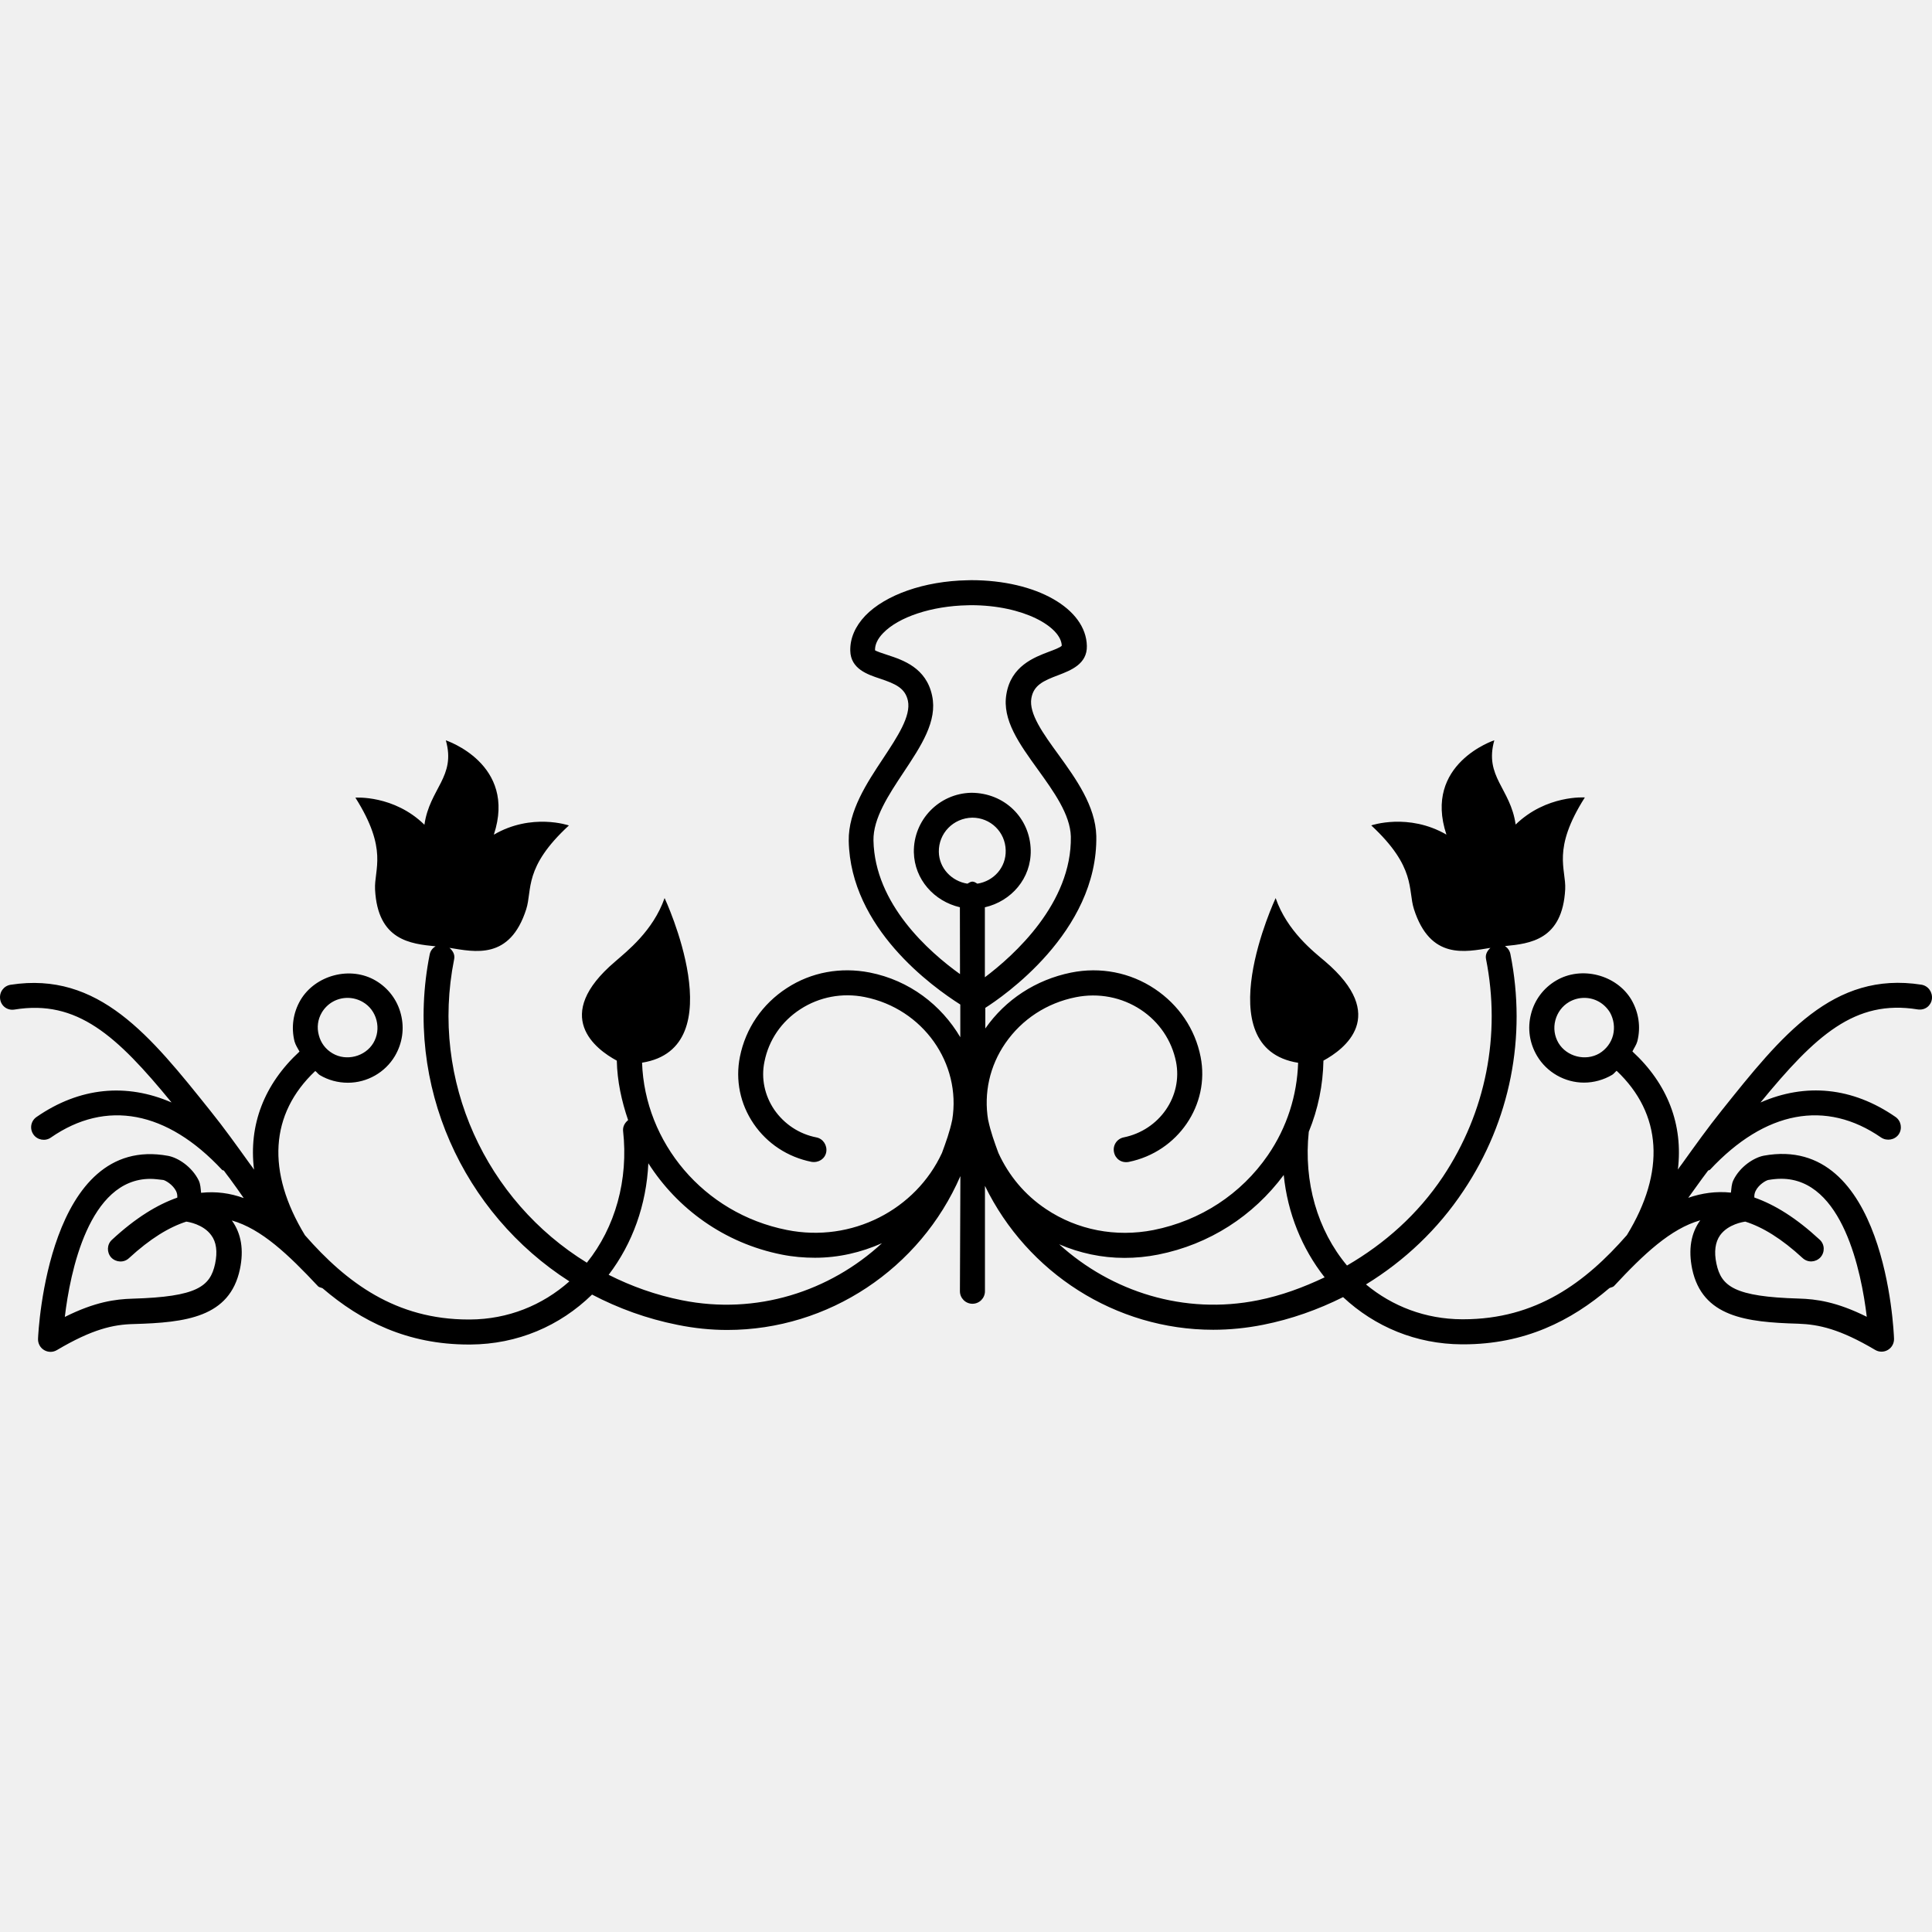
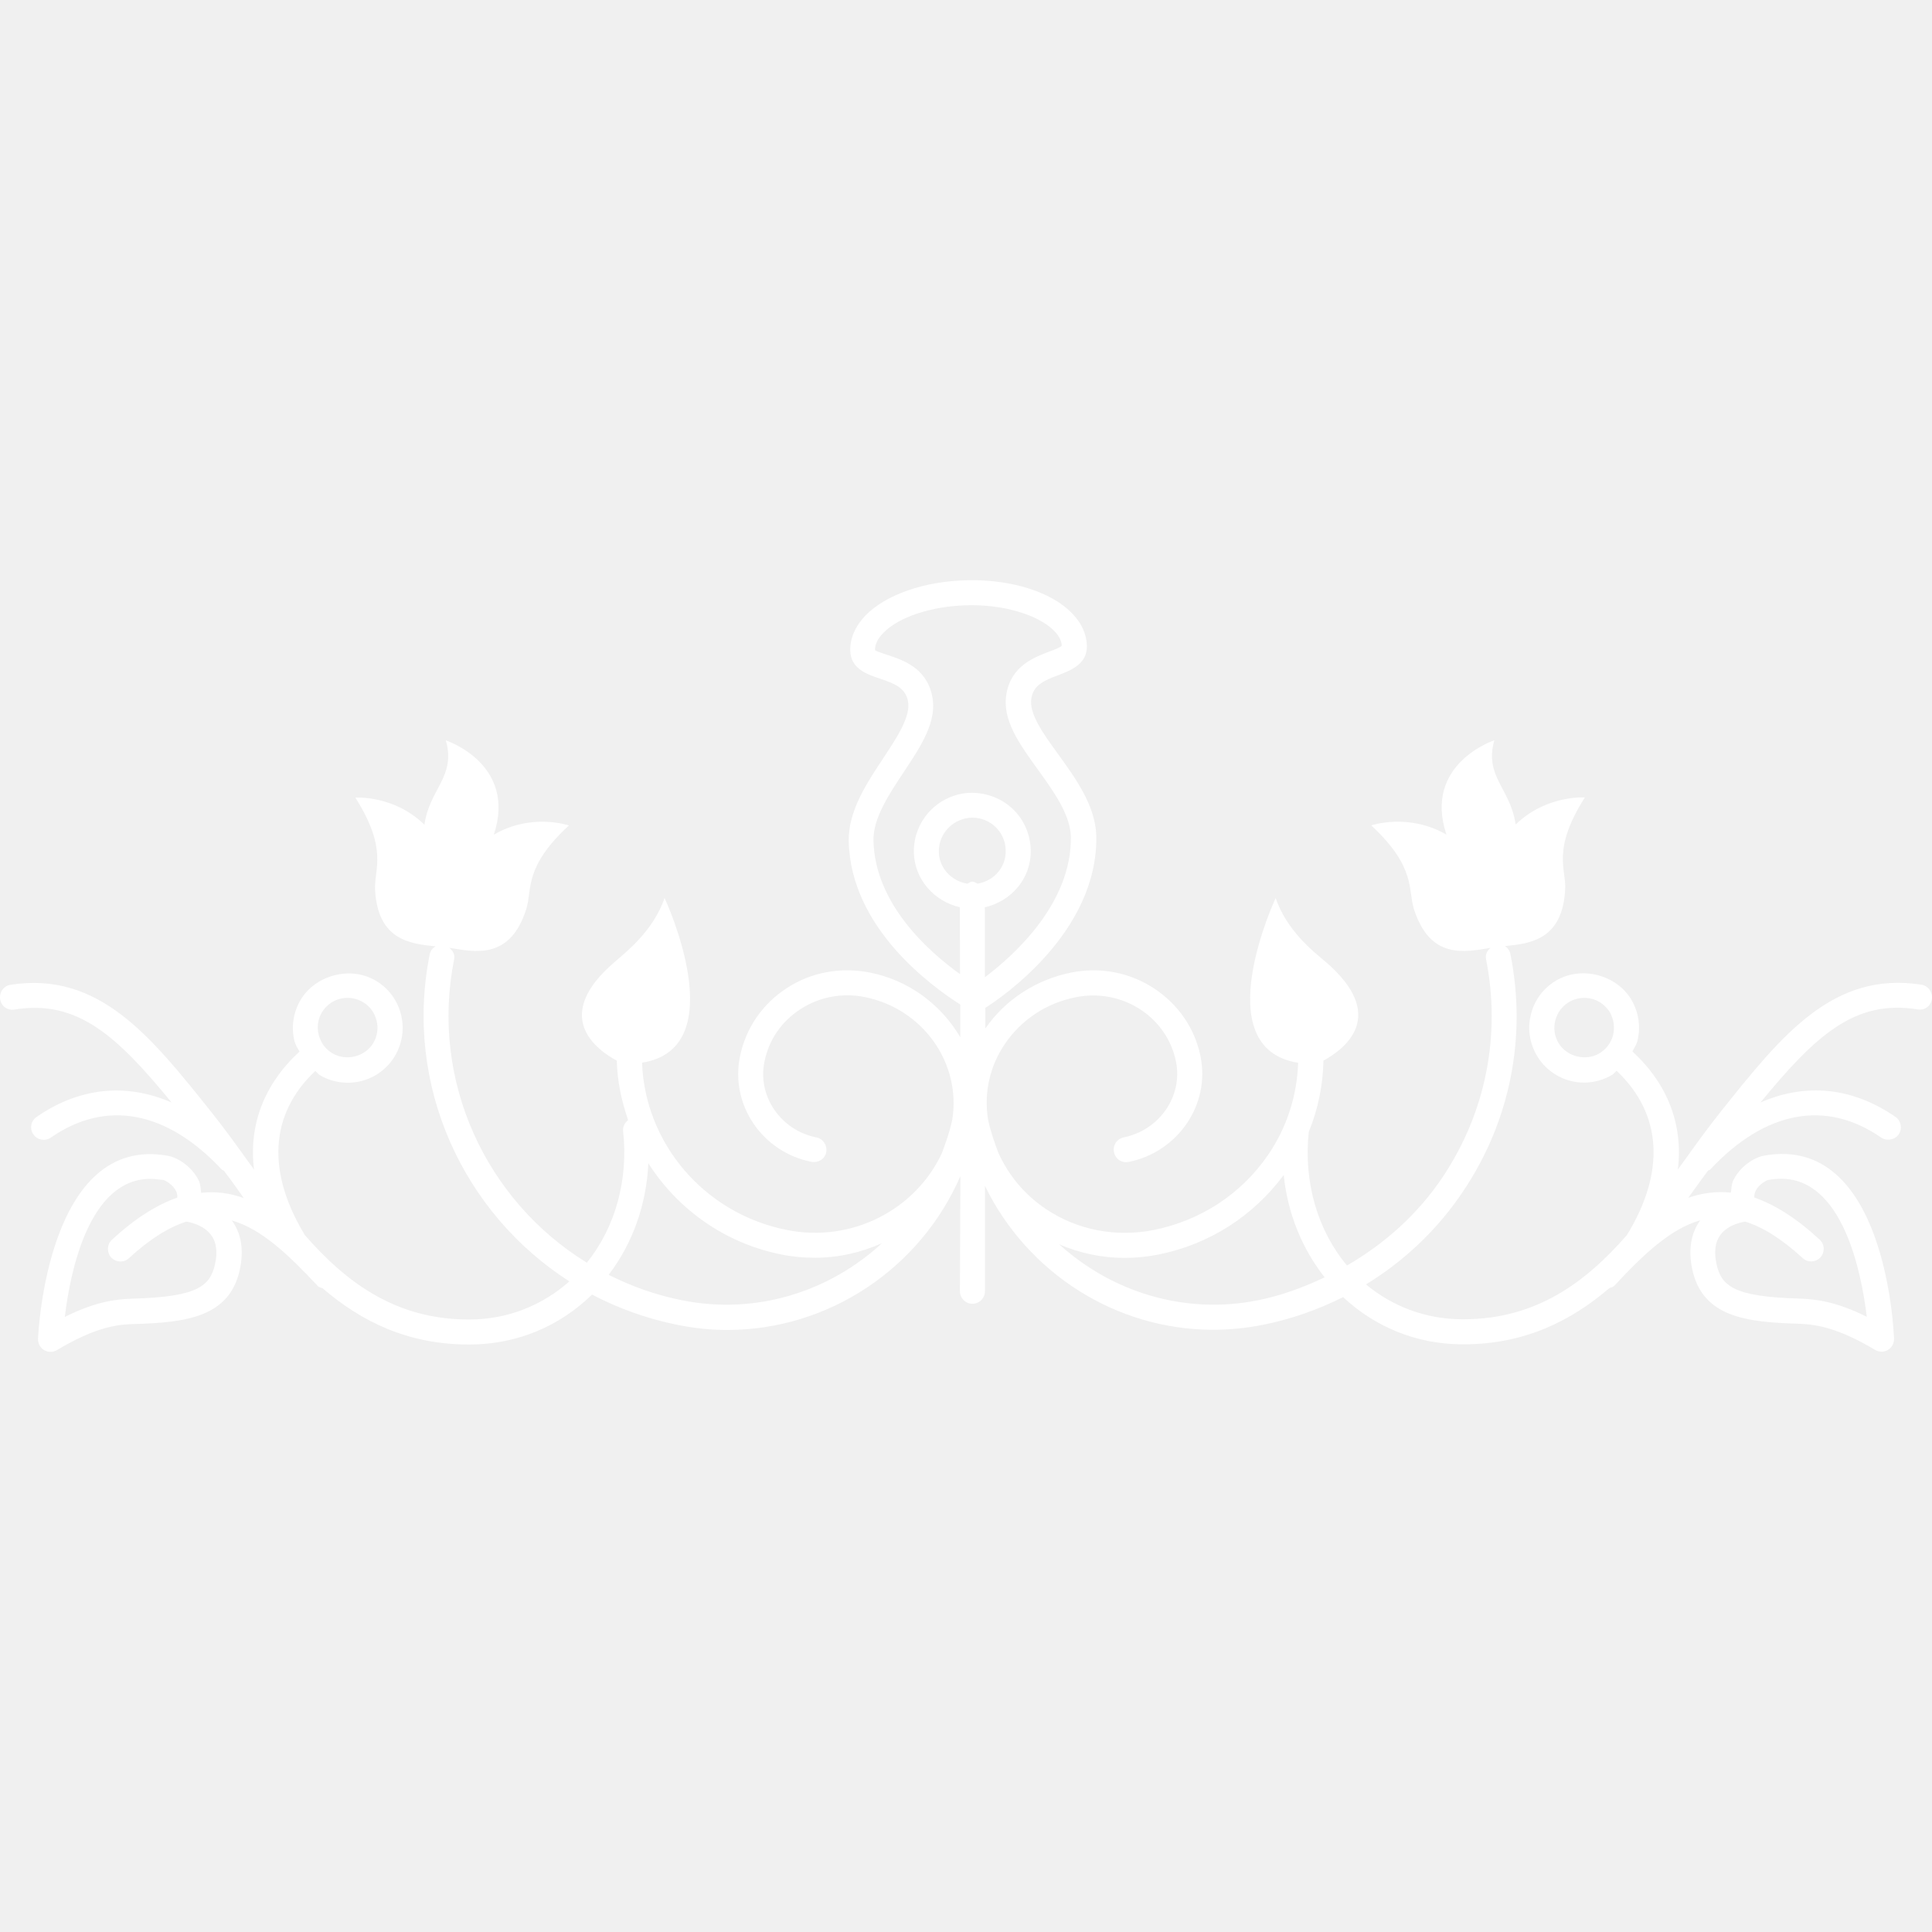
<svg xmlns="http://www.w3.org/2000/svg" version="1.1" id="Capa_1" x="0px" y="0px" width="240.688px" height="240.688px" viewBox="0 0 240.688 240.688" style="enable-background:new 0 0 240.688 240.688;" xml:space="preserve">
  <g>
    <g>
-       <path d="M239.359,122.671c-11.009-1.714-17.421,6.345-24.874,15.673c-1.693,2.107-3.301,4.36-4.944,6.649    c-0.165,0.231-0.354,0.463-0.512,0.707c0.67-5.56-1.242-10.632-5.663-14.712c0.207-0.427,0.487-0.804,0.615-1.267    c0.444-1.766,0.177-3.593-0.743-5.176c-1.851-3.117-6.235-4.25-9.377-2.387c-1.571,0.926-2.686,2.411-3.13,4.177    c-0.457,1.778-0.188,3.617,0.749,5.2c1.218,2.059,3.471,3.337,5.857,3.337c1.218,0,2.442-0.341,3.495-0.962    c0.22-0.128,0.365-0.354,0.566-0.512c5.669,5.358,6.107,12.599,1.279,20.472c-5.17,5.907-11.302,10.485-20.393,10.485    c-0.067,0-0.122,0-0.165,0c-4.536-0.023-8.652-1.607-11.946-4.341c4.798-2.941,8.963-6.875,12.147-11.667    c5.827-8.701,7.903-19.193,5.846-29.487c-0.085-0.438-0.348-0.78-0.676-0.999c3.105-0.305,7.167-0.743,7.502-7.079    c0.128-2.53-1.693-4.932,2.447-11.435c0,0-4.786-0.341-8.622,3.374c-0.627-4.506-3.934-5.952-2.655-10.498    c0,0-8.896,2.923-5.967,11.752c-4.737-2.737-9.365-1.147-9.365-1.147c5.633,5.228,4.542,8.013,5.322,10.439    c2.033,6.333,6.369,5.325,9.523,4.82c-0.39,0.356-0.658,0.828-0.549,1.376c1.888,9.478-0.024,19.11-5.37,27.136    c-3.118,4.664-7.24,8.33-11.947,11.059c-3.678-4.396-5.425-10.4-4.762-16.66c1.163-2.825,1.772-5.84,1.827-8.866    c2.606-1.419,8.189-5.56,0.201-12.367c-1.443-1.218-4.726-3.766-6.156-7.882c0,0-8.757,18.69,2.801,20.518    c-0.128,4.037-1.376,8.037-3.763,11.508c-3.331,4.848-8.397,8.16-14.255,9.329c-4.695,0.919-9.475,0.012-13.381-2.606    c-2.671-1.777-4.665-4.201-5.943-7.002c-0.487-1.328-0.971-2.655-1.267-4.08c0-0.012-0.012-0.012-0.012-0.024    c-0.548-3.337,0.183-6.71,2.146-9.56c2.058-2.984,5.169-5.018,8.781-5.736c2.825-0.561,5.724-0.012,8.11,1.57    c2.29,1.523,3.836,3.824,4.372,6.467c0.858,4.299-2.058,8.525-6.516,9.427c-0.84,0.17-1.388,0.986-1.211,1.839    c0.164,0.828,0.913,1.389,1.839,1.218c6.119-1.242,10.138-7.112,8.951-13.092c-0.683-3.478-2.729-6.467-5.7-8.458    c-3.075-2.058-6.795-2.773-10.448-2.034c-4.375,0.892-8.16,3.355-10.672,6.959v-2.569c2.013-1.278,14.045-9.414,13.825-21.425    c-0.104-3.727-2.539-7.115-4.7-10.104c-1.918-2.634-3.721-5.127-3.389-7.042c0.28-1.608,1.458-2.168,3.389-2.887    c1.504-0.584,3.58-1.364,3.525-3.629c-0.098-4.664-6.284-8.193-14.41-8.193l-0.499,0.013c-5.325,0.101-10.181,1.802-12.702,4.421    c-1.251,1.315-1.9,2.825-1.863,4.359c0.049,2.262,2.152,2.959,3.693,3.471c1.942,0.652,3.148,1.176,3.489,2.765    c0.393,1.9-1.291,4.457-3.084,7.17c-2.034,3.069-4.348,6.552-4.29,10.275c0.204,10.888,10.437,18.194,13.899,20.393v4.073    c-2.366-4.006-6.336-7.087-11.292-8.062c-3.611-0.703-7.271-0.049-10.321,1.942c-3.06,1.985-5.13,5.018-5.842,8.549    c-0.585,2.917,0.024,5.883,1.714,8.361c1.689,2.472,4.253,4.146,7.204,4.736c0.898,0.141,1.677-0.383,1.833-1.199    c0.155-0.846-0.387-1.687-1.215-1.845c-2.165-0.42-4.021-1.669-5.252-3.446c-1.202-1.766-1.665-3.909-1.227-5.992    c0.536-2.697,2.131-5.023,4.481-6.539c2.363-1.535,5.228-2.07,8.013-1.511c7.258,1.456,12.047,8.251,10.9,15.296    c0,0.013-0.012,0.024-0.012,0.037c-0.292,1.431-0.78,2.758-1.267,4.086c-3.254,7.045-11.204,11.234-19.336,9.596    c-10.406-2.07-17.688-10.924-18.027-20.837c11.554-1.827,2.807-20.511,2.807-20.511c-1.44,4.117-4.725,6.653-6.159,7.913    c-7.989,6.79-2.414,10.931,0.204,12.343c0.058,2.569,0.6,5.036,1.41,7.411c-0.387,0.316-0.661,0.755-0.63,1.303    c0.694,6.145-0.977,12.062-4.509,16.459c-12.501-7.685-19.577-22.591-16.535-37.802c0.125-0.581-0.161-1.06-0.584-1.422    c3.142,0.497,7.526,1.559,9.563-4.807c0.779-2.439-0.354-5.212,5.319-10.44c0,0-4.637-1.607-9.353,1.148    c2.92-8.83-5.979-11.752-5.979-11.752c1.291,4.545-2.024,5.992-2.667,10.513c-3.812-3.73-8.601-3.374-8.601-3.374    c4.116,6.503,2.32,8.915,2.451,11.448c0.332,6.36,4.442,6.759,7.545,7.075c-0.372,0.207-0.648,0.551-0.74,1.011    c-3.249,16.298,4.177,32.264,17.403,40.728c-3.367,2.99-7.657,4.725-12.385,4.75c-0.061,0-0.131,0-0.161,0    c-9.061,0-15.208-4.573-20.396-10.498c-4.808-7.904-4.384-15.113,1.285-20.46c0.207,0.146,0.35,0.384,0.566,0.512    c1.054,0.627,2.259,0.95,3.499,0.95c2.402,0,4.64-1.279,5.854-3.325c0.938-1.595,1.206-3.435,0.749-5.212    c-0.441-1.754-1.559-3.252-3.13-4.178c-3.136-1.863-7.52-0.715-9.377,2.412c-0.917,1.57-1.185,3.397-0.743,5.163    c0.131,0.45,0.387,0.841,0.618,1.255c-4.421,4.079-6.354,9.17-5.663,14.711c-0.161-0.244-0.341-0.475-0.511-0.706    c-1.644-2.29-3.255-4.543-4.944-6.638c-7.456-9.328-13.898-17.394-24.877-15.686c-0.855,0.134-1.428,0.926-1.297,1.797    c0.131,0.87,0.91,1.431,1.784,1.291c7.806-1.279,12.745,3.245,19.57,11.575c-5.611-2.437-11.448-1.912-16.815,1.802    c-0.719,0.487-0.898,1.462-0.393,2.187c0.478,0.688,1.464,0.877,2.168,0.384c6.884-4.774,14.468-3.35,21.333,4.024    c0.073,0.062,0.155,0.049,0.228,0.098c0.244,0.359,0.493,0.651,0.737,0.986c0.572,0.792,1.172,1.607,1.732,2.43    c-1.689-0.615-3.446-0.858-5.312-0.657c-0.061-0.524-0.061-1.061-0.305-1.56c-0.84-1.681-2.53-2.801-3.797-3.044    c-14.945-2.753-16.176,21.811-16.212,22.797c-0.019,0.573,0.268,1.109,0.761,1.401c0.244,0.146,0.524,0.219,0.798,0.219    s0.548-0.073,0.792-0.219c4.403-2.606,7.015-3.19,9.579-3.246c6.479-0.183,11.947-0.834,13.219-6.825    c0.512-2.424,0.167-4.458-1.004-6.077c3.684,1.047,7.045,4.25,10.75,8.208c0.143,0.14,0.375,0.14,0.561,0.243    c4.789,4.104,10.555,7.003,18.207,7.003c0.082,0,0.131,0,0.207,0c5.849-0.037,11.122-2.289,15.15-6.223    c3.264,1.711,6.835,3.014,10.631,3.769c2.083,0.427,4.165,0.64,6.211,0.64c12.602,0,24.037-7.63,29.045-19.169l-0.058,14.347    c0,0.852,0.7,1.559,1.559,1.559c0.868,0,1.559-0.707,1.559-1.559v-13.129c5.276,10.839,16.289,17.927,28.431,17.927    c2.058,0,4.141-0.207,6.223-0.621c3.502-0.694,6.845-1.888,9.962-3.446c3.982,3.714,9.109,5.846,14.778,5.882    c0.067,0,0.128,0,0.189,0c7.66,0,13.426-2.917,18.206-7.003c0.195-0.104,0.408-0.104,0.566-0.243    c3.708-3.988,7.069-7.161,10.76-8.208c-1.169,1.607-1.504,3.641-1.011,6.064c1.272,5.992,6.74,6.637,13.219,6.82    c2.564,0.091,5.176,0.657,9.579,3.264c0.243,0.146,0.518,0.219,0.791,0.219c0.274,0,0.555-0.072,0.798-0.219    c0.493-0.293,0.779-0.828,0.761-1.4c-0.036-0.986-1.071-25.551-16.221-22.798c-1.249,0.243-2.966,1.364-3.788,3.044    c-0.243,0.5-0.243,1.035-0.311,1.559c-1.869-0.194-3.623,0.062-5.315,0.646c0.584-0.805,1.169-1.607,1.741-2.412    c0.244-0.341,0.493-0.645,0.737-0.986c0.072-0.049,0.17-0.036,0.231-0.098c6.862-7.355,14.431-8.78,21.33-4.006    c0.7,0.456,1.681,0.305,2.18-0.402c0.475-0.706,0.305-1.681-0.396-2.168c-5.39-3.732-11.223-4.256-16.824-1.802    c6.838-8.33,11.752-12.873,19.589-11.594c0.907,0.134,1.644-0.451,1.766-1.291C240.784,123.608,240.217,122.805,239.359,122.671z     M200.955,128.954c-0.243,0.963-0.864,1.767-1.705,2.277c-1.729,1.012-4.073,0.402-5.091-1.291    c-0.511-0.864-0.646-1.863-0.396-2.824c0.25-0.963,0.853-1.778,1.692-2.277c0.585-0.342,1.23-0.524,1.912-0.524    c1.328,0,2.509,0.683,3.209,1.827C201.045,126.994,201.192,127.992,200.955,128.954z M40.091,126.142    c0.682-1.145,1.885-1.827,3.212-1.827c0.661,0,1.328,0.183,1.909,0.524c0.858,0.499,1.452,1.314,1.696,2.277    c0.244,0.961,0.112,1.96-0.399,2.824c-1.017,1.693-3.355,2.303-5.075,1.291c-0.874-0.511-1.474-1.314-1.717-2.277    C39.455,127.992,39.586,126.994,40.091,126.142z M26.798,157.439c-0.612,2.825-2.226,4.116-10.263,4.348    c-2.177,0.062-4.701,0.396-8.46,2.277c0.654-5.535,2.986-17.202,10.656-17.202c0.518,0,1.06,0.08,1.62,0.141    c0.28,0.066,1.172,0.566,1.586,1.382c0.131,0.269,0.167,0.536,0.149,0.816c-2.509,0.883-5.194,2.521-8.144,5.255    c-0.636,0.584-0.655,1.57-0.088,2.204c0.6,0.621,1.583,0.67,2.208,0.085c2.646-2.436,4.99-3.86,7.146-4.555    c0.244,0.031,2.11,0.323,3.105,1.688C26.954,154.724,27.115,155.93,26.798,157.439z M84.944,161.982    c-3.249-0.646-6.293-1.741-9.118-3.167c2.974-3.896,4.704-8.719,4.944-13.895c3.604,5.65,9.447,9.949,16.617,11.374    c1.397,0.28,2.771,0.396,4.146,0.396c2.944,0,5.757-0.664,8.345-1.814C103.373,160.886,94.239,163.857,84.944,161.982z     M119.597,121.355c-3.87-2.777-10.616-8.729-10.781-16.648c-0.049-2.764,1.891-5.687,3.766-8.513    c2.171-3.273,4.229-6.36,3.538-9.533c-0.731-3.474-3.629-4.433-5.55-5.063c-0.576-0.183-1.428-0.475-1.559-0.587    c-0.024-0.691,0.317-1.428,0.999-2.131c1.937-2.021,6.053-3.385,10.51-3.474l0.438-0.012c6.598,0,11.243,2.719,11.316,5.045    c-0.158,0.219-1.011,0.536-1.571,0.743c-1.891,0.715-4.746,1.799-5.325,5.286c-0.56,3.218,1.62,6.211,3.921,9.404    c1.97,2.737,4.028,5.587,4.107,8.342c0.14,8.318-7.101,14.821-10.711,17.534v-8.717c3.294-0.755,5.788-3.604,5.712-7.127    c-0.089-4.01-3.273-7.14-7.414-7.14c-4.028,0.088-7.212,3.41-7.146,7.413c0.076,3.398,2.539,6.104,5.736,6.848L119.597,121.355    L119.597,121.355z M121.762,110.087c-0.192-0.113-0.387-0.256-0.624-0.256c-0.231,0-0.399,0.143-0.618,0.256    c-1.97-0.304-3.529-1.939-3.56-3.958c-0.042-2.302,1.784-4.217,4.165-4.265c2.284,0,4.116,1.79,4.165,4.064    C125.349,108.057,123.802,109.771,121.762,110.087z M156.735,161.982c-9.219,1.863-18.285-1.072-24.782-6.966    c2.563,1.102,5.315,1.692,8.129,1.692c1.406,0,2.807-0.134,4.214-0.414c6.369-1.267,11.831-4.805,15.631-9.913    c0.48,4.762,2.271,9.158,5.096,12.75C162.392,160.374,159.67,161.397,156.735,161.982z M214.302,153.871    c1.005-1.376,2.91-1.656,3.13-1.681c2.167,0.688,4.512,2.119,7.143,4.543c0.651,0.597,1.613,0.535,2.21-0.086    c0.585-0.65,0.548-1.631-0.091-2.21c-2.947-2.728-5.614-4.366-8.136-5.249c-0.024-0.268,0.019-0.535,0.152-0.815    c0.396-0.816,1.303-1.315,1.571-1.37c0.566-0.098,1.108-0.152,1.626-0.152c7.666,0,9.998,11.667,10.655,17.195    c-3.763-1.875-6.302-2.21-8.464-2.271c-8.037-0.231-9.663-1.522-10.266-4.348C213.516,155.941,213.681,154.736,214.302,153.871z" />
+       <path fill="#ffffff" d="M239.359,122.671c-11.009-1.714-17.421,6.345-24.874,15.673c-1.693,2.107-3.301,4.36-4.944,6.649    c-0.165,0.231-0.354,0.463-0.512,0.707c0.67-5.56-1.242-10.632-5.663-14.712c0.207-0.427,0.487-0.804,0.615-1.267    c0.444-1.766,0.177-3.593-0.743-5.176c-1.851-3.117-6.235-4.25-9.377-2.387c-1.571,0.926-2.686,2.411-3.13,4.177    c-0.457,1.778-0.188,3.617,0.749,5.2c1.218,2.059,3.471,3.337,5.857,3.337c1.218,0,2.442-0.341,3.495-0.962    c0.22-0.128,0.365-0.354,0.566-0.512c5.669,5.358,6.107,12.599,1.279,20.472c-5.17,5.907-11.302,10.485-20.393,10.485    c-0.067,0-0.122,0-0.165,0c-4.536-0.023-8.652-1.607-11.946-4.341c4.798-2.941,8.963-6.875,12.147-11.667    c5.827-8.701,7.903-19.193,5.846-29.487c-0.085-0.438-0.348-0.78-0.676-0.999c3.105-0.305,7.167-0.743,7.502-7.079    c0.128-2.53-1.693-4.932,2.447-11.435c0,0-4.786-0.341-8.622,3.374c-0.627-4.506-3.934-5.952-2.655-10.498    c0,0-8.896,2.923-5.967,11.752c-4.737-2.737-9.365-1.147-9.365-1.147c5.633,5.228,4.542,8.013,5.322,10.439    c2.033,6.333,6.369,5.325,9.523,4.82c-0.39,0.356-0.658,0.828-0.549,1.376c1.888,9.478-0.024,19.11-5.37,27.136    c-3.118,4.664-7.24,8.33-11.947,11.059c-3.678-4.396-5.425-10.4-4.762-16.66c1.163-2.825,1.772-5.84,1.827-8.866    c2.606-1.419,8.189-5.56,0.201-12.367c-1.443-1.218-4.726-3.766-6.156-7.882c0,0-8.757,18.69,2.801,20.518    c-0.128,4.037-1.376,8.037-3.763,11.508c-3.331,4.848-8.397,8.16-14.255,9.329c-4.695,0.919-9.475,0.012-13.381-2.606    c-2.671-1.777-4.665-4.201-5.943-7.002c-0.487-1.328-0.971-2.655-1.267-4.08c0-0.012-0.012-0.012-0.012-0.024    c-0.548-3.337,0.183-6.71,2.146-9.56c2.058-2.984,5.169-5.018,8.781-5.736c2.825-0.561,5.724-0.012,8.11,1.57    c2.29,1.523,3.836,3.824,4.372,6.467c0.858,4.299-2.058,8.525-6.516,9.427c-0.84,0.17-1.388,0.986-1.211,1.839    c0.164,0.828,0.913,1.389,1.839,1.218c6.119-1.242,10.138-7.112,8.951-13.092c-0.683-3.478-2.729-6.467-5.7-8.458    c-3.075-2.058-6.795-2.773-10.448-2.034c-4.375,0.892-8.16,3.355-10.672,6.959v-2.569c2.013-1.278,14.045-9.414,13.825-21.425    c-0.104-3.727-2.539-7.115-4.7-10.104c-1.918-2.634-3.721-5.127-3.389-7.042c0.28-1.608,1.458-2.168,3.389-2.887    c1.504-0.584,3.58-1.364,3.525-3.629c-0.098-4.664-6.284-8.193-14.41-8.193l-0.499,0.013c-5.325,0.101-10.181,1.802-12.702,4.421    c-1.251,1.315-1.9,2.825-1.863,4.359c0.049,2.262,2.152,2.959,3.693,3.471c1.942,0.652,3.148,1.176,3.489,2.765    c0.393,1.9-1.291,4.457-3.084,7.17c-2.034,3.069-4.348,6.552-4.29,10.275c0.204,10.888,10.437,18.194,13.899,20.393v4.073    c-2.366-4.006-6.336-7.087-11.292-8.062c-3.611-0.703-7.271-0.049-10.321,1.942c-3.06,1.985-5.13,5.018-5.842,8.549    c-0.585,2.917,0.024,5.883,1.714,8.361c1.689,2.472,4.253,4.146,7.204,4.736c0.898,0.141,1.677-0.383,1.833-1.199    c0.155-0.846-0.387-1.687-1.215-1.845c-2.165-0.42-4.021-1.669-5.252-3.446c-1.202-1.766-1.665-3.909-1.227-5.992    c0.536-2.697,2.131-5.023,4.481-6.539c2.363-1.535,5.228-2.07,8.013-1.511c7.258,1.456,12.047,8.251,10.9,15.296    c0,0.013-0.012,0.024-0.012,0.037c-0.292,1.431-0.78,2.758-1.267,4.086c-3.254,7.045-11.204,11.234-19.336,9.596    c-10.406-2.07-17.688-10.924-18.027-20.837c11.554-1.827,2.807-20.511,2.807-20.511c-1.44,4.117-4.725,6.653-6.159,7.913    c-7.989,6.79-2.414,10.931,0.204,12.343c0.058,2.569,0.6,5.036,1.41,7.411c-0.387,0.316-0.661,0.755-0.63,1.303    c0.694,6.145-0.977,12.062-4.509,16.459c-12.501-7.685-19.577-22.591-16.535-37.802c0.125-0.581-0.161-1.06-0.584-1.422    c3.142,0.497,7.526,1.559,9.563-4.807c0.779-2.439-0.354-5.212,5.319-10.44c0,0-4.637-1.607-9.353,1.148    c2.92-8.83-5.979-11.752-5.979-11.752c1.291,4.545-2.024,5.992-2.667,10.513c-3.812-3.73-8.601-3.374-8.601-3.374    c4.116,6.503,2.32,8.915,2.451,11.448c0.332,6.36,4.442,6.759,7.545,7.075c-0.372,0.207-0.648,0.551-0.74,1.011    c-3.249,16.298,4.177,32.264,17.403,40.728c-3.367,2.99-7.657,4.725-12.385,4.75c-0.061,0-0.131,0-0.161,0    c-9.061,0-15.208-4.573-20.396-10.498c-4.808-7.904-4.384-15.113,1.285-20.46c0.207,0.146,0.35,0.384,0.566,0.512    c1.054,0.627,2.259,0.95,3.499,0.95c2.402,0,4.64-1.279,5.854-3.325c0.938-1.595,1.206-3.435,0.749-5.212    c-0.441-1.754-1.559-3.252-3.13-4.178c-3.136-1.863-7.52-0.715-9.377,2.412c-0.917,1.57-1.185,3.397-0.743,5.163    c0.131,0.45,0.387,0.841,0.618,1.255c-4.421,4.079-6.354,9.17-5.663,14.711c-0.161-0.244-0.341-0.475-0.511-0.706    c-1.644-2.29-3.255-4.543-4.944-6.638c-7.456-9.328-13.898-17.394-24.877-15.686c-0.855,0.134-1.428,0.926-1.297,1.797    c0.131,0.87,0.91,1.431,1.784,1.291c7.806-1.279,12.745,3.245,19.57,11.575c-5.611-2.437-11.448-1.912-16.815,1.802    c-0.719,0.487-0.898,1.462-0.393,2.187c0.478,0.688,1.464,0.877,2.168,0.384c6.884-4.774,14.468-3.35,21.333,4.024    c0.073,0.062,0.155,0.049,0.228,0.098c0.244,0.359,0.493,0.651,0.737,0.986c0.572,0.792,1.172,1.607,1.732,2.43    c-1.689-0.615-3.446-0.858-5.312-0.657c-0.061-0.524-0.061-1.061-0.305-1.56c-0.84-1.681-2.53-2.801-3.797-3.044    c-14.945-2.753-16.176,21.811-16.212,22.797c-0.019,0.573,0.268,1.109,0.761,1.401c0.244,0.146,0.524,0.219,0.798,0.219    s0.548-0.073,0.792-0.219c4.403-2.606,7.015-3.19,9.579-3.246c6.479-0.183,11.947-0.834,13.219-6.825    c0.512-2.424,0.167-4.458-1.004-6.077c3.684,1.047,7.045,4.25,10.75,8.208c0.143,0.14,0.375,0.14,0.561,0.243    c4.789,4.104,10.555,7.003,18.207,7.003c0.082,0,0.131,0,0.207,0c5.849-0.037,11.122-2.289,15.15-6.223    c3.264,1.711,6.835,3.014,10.631,3.769c2.083,0.427,4.165,0.64,6.211,0.64c12.602,0,24.037-7.63,29.045-19.169l-0.058,14.347    c0,0.852,0.7,1.559,1.559,1.559c0.868,0,1.559-0.707,1.559-1.559v-13.129c5.276,10.839,16.289,17.927,28.431,17.927    c2.058,0,4.141-0.207,6.223-0.621c3.502-0.694,6.845-1.888,9.962-3.446c3.982,3.714,9.109,5.846,14.778,5.882    c0.067,0,0.128,0,0.189,0c7.66,0,13.426-2.917,18.206-7.003c0.195-0.104,0.408-0.104,0.566-0.243    c3.708-3.988,7.069-7.161,10.76-8.208c-1.169,1.607-1.504,3.641-1.011,6.064c1.272,5.992,6.74,6.637,13.219,6.82    c2.564,0.091,5.176,0.657,9.579,3.264c0.243,0.146,0.518,0.219,0.791,0.219c0.274,0,0.555-0.072,0.798-0.219    c0.493-0.293,0.779-0.828,0.761-1.4c-0.036-0.986-1.071-25.551-16.221-22.798c-1.249,0.243-2.966,1.364-3.788,3.044    c-0.243,0.5-0.243,1.035-0.311,1.559c-1.869-0.194-3.623,0.062-5.315,0.646c0.584-0.805,1.169-1.607,1.741-2.412    c0.244-0.341,0.493-0.645,0.737-0.986c0.072-0.049,0.17-0.036,0.231-0.098c6.862-7.355,14.431-8.78,21.33-4.006    c0.7,0.456,1.681,0.305,2.18-0.402c0.475-0.706,0.305-1.681-0.396-2.168c-5.39-3.732-11.223-4.256-16.824-1.802    c6.838-8.33,11.752-12.873,19.589-11.594c0.907,0.134,1.644-0.451,1.766-1.291C240.784,123.608,240.217,122.805,239.359,122.671z     M200.955,128.954c-0.243,0.963-0.864,1.767-1.705,2.277c-1.729,1.012-4.073,0.402-5.091-1.291    c-0.511-0.864-0.646-1.863-0.396-2.824c0.25-0.963,0.853-1.778,1.692-2.277c0.585-0.342,1.23-0.524,1.912-0.524    c1.328,0,2.509,0.683,3.209,1.827C201.045,126.994,201.192,127.992,200.955,128.954z M40.091,126.142    c0.682-1.145,1.885-1.827,3.212-1.827c0.661,0,1.328,0.183,1.909,0.524c0.858,0.499,1.452,1.314,1.696,2.277    c0.244,0.961,0.112,1.96-0.399,2.824c-1.017,1.693-3.355,2.303-5.075,1.291c-0.874-0.511-1.474-1.314-1.717-2.277    C39.455,127.992,39.586,126.994,40.091,126.142z M26.798,157.439c-0.612,2.825-2.226,4.116-10.263,4.348    c-2.177,0.062-4.701,0.396-8.46,2.277c0.654-5.535,2.986-17.202,10.656-17.202c0.518,0,1.06,0.08,1.62,0.141    c0.28,0.066,1.172,0.566,1.586,1.382c0.131,0.269,0.167,0.536,0.149,0.816c-2.509,0.883-5.194,2.521-8.144,5.255    c-0.636,0.584-0.655,1.57-0.088,2.204c0.6,0.621,1.583,0.67,2.208,0.085c2.646-2.436,4.99-3.86,7.146-4.555    c0.244,0.031,2.11,0.323,3.105,1.688C26.954,154.724,27.115,155.93,26.798,157.439z M84.944,161.982    c-3.249-0.646-6.293-1.741-9.118-3.167c2.974-3.896,4.704-8.719,4.944-13.895c3.604,5.65,9.447,9.949,16.617,11.374    c1.397,0.28,2.771,0.396,4.146,0.396c2.944,0,5.757-0.664,8.345-1.814C103.373,160.886,94.239,163.857,84.944,161.982z     M119.597,121.355c-3.87-2.777-10.616-8.729-10.781-16.648c-0.049-2.764,1.891-5.687,3.766-8.513    c2.171-3.273,4.229-6.36,3.538-9.533c-0.731-3.474-3.629-4.433-5.55-5.063c-0.576-0.183-1.428-0.475-1.559-0.587    c-0.024-0.691,0.317-1.428,0.999-2.131c1.937-2.021,6.053-3.385,10.51-3.474l0.438-0.012c6.598,0,11.243,2.719,11.316,5.045    c-0.158,0.219-1.011,0.536-1.571,0.743c-1.891,0.715-4.746,1.799-5.325,5.286c-0.56,3.218,1.62,6.211,3.921,9.404    c1.97,2.737,4.028,5.587,4.107,8.342c0.14,8.318-7.101,14.821-10.711,17.534v-8.717c3.294-0.755,5.788-3.604,5.712-7.127    c-0.089-4.01-3.273-7.14-7.414-7.14c-4.028,0.088-7.212,3.41-7.146,7.413c0.076,3.398,2.539,6.104,5.736,6.848L119.597,121.355    L119.597,121.355z M121.762,110.087c-0.192-0.113-0.387-0.256-0.624-0.256c-0.231,0-0.399,0.143-0.618,0.256    c-1.97-0.304-3.529-1.939-3.56-3.958c-0.042-2.302,1.784-4.217,4.165-4.265c2.284,0,4.116,1.79,4.165,4.064    C125.349,108.057,123.802,109.771,121.762,110.087z M156.735,161.982c-9.219,1.863-18.285-1.072-24.782-6.966    c2.563,1.102,5.315,1.692,8.129,1.692c1.406,0,2.807-0.134,4.214-0.414c6.369-1.267,11.831-4.805,15.631-9.913    c0.48,4.762,2.271,9.158,5.096,12.75C162.392,160.374,159.67,161.397,156.735,161.982z M214.302,153.871    c1.005-1.376,2.91-1.656,3.13-1.681c2.167,0.688,4.512,2.119,7.143,4.543c0.651,0.597,1.613,0.535,2.21-0.086    c0.585-0.65,0.548-1.631-0.091-2.21c-2.947-2.728-5.614-4.366-8.136-5.249c-0.024-0.268,0.019-0.535,0.152-0.815    c0.396-0.816,1.303-1.315,1.571-1.37c0.566-0.098,1.108-0.152,1.626-0.152c7.666,0,9.998,11.667,10.655,17.195    c-3.763-1.875-6.302-2.21-8.464-2.271c-8.037-0.231-9.663-1.522-10.266-4.348C213.516,155.941,213.681,154.736,214.302,153.871z" />
    </g>
  </g>
  <g>
</g>
  <g>
</g>
  <g>
</g>
  <g>
</g>
  <g>
</g>
  <g>
</g>
  <g>
</g>
  <g>
</g>
  <g>
</g>
  <g>
</g>
  <g>
</g>
  <g>
</g>
  <g>
</g>
  <g>
</g>
  <g>
</g>
</svg>
